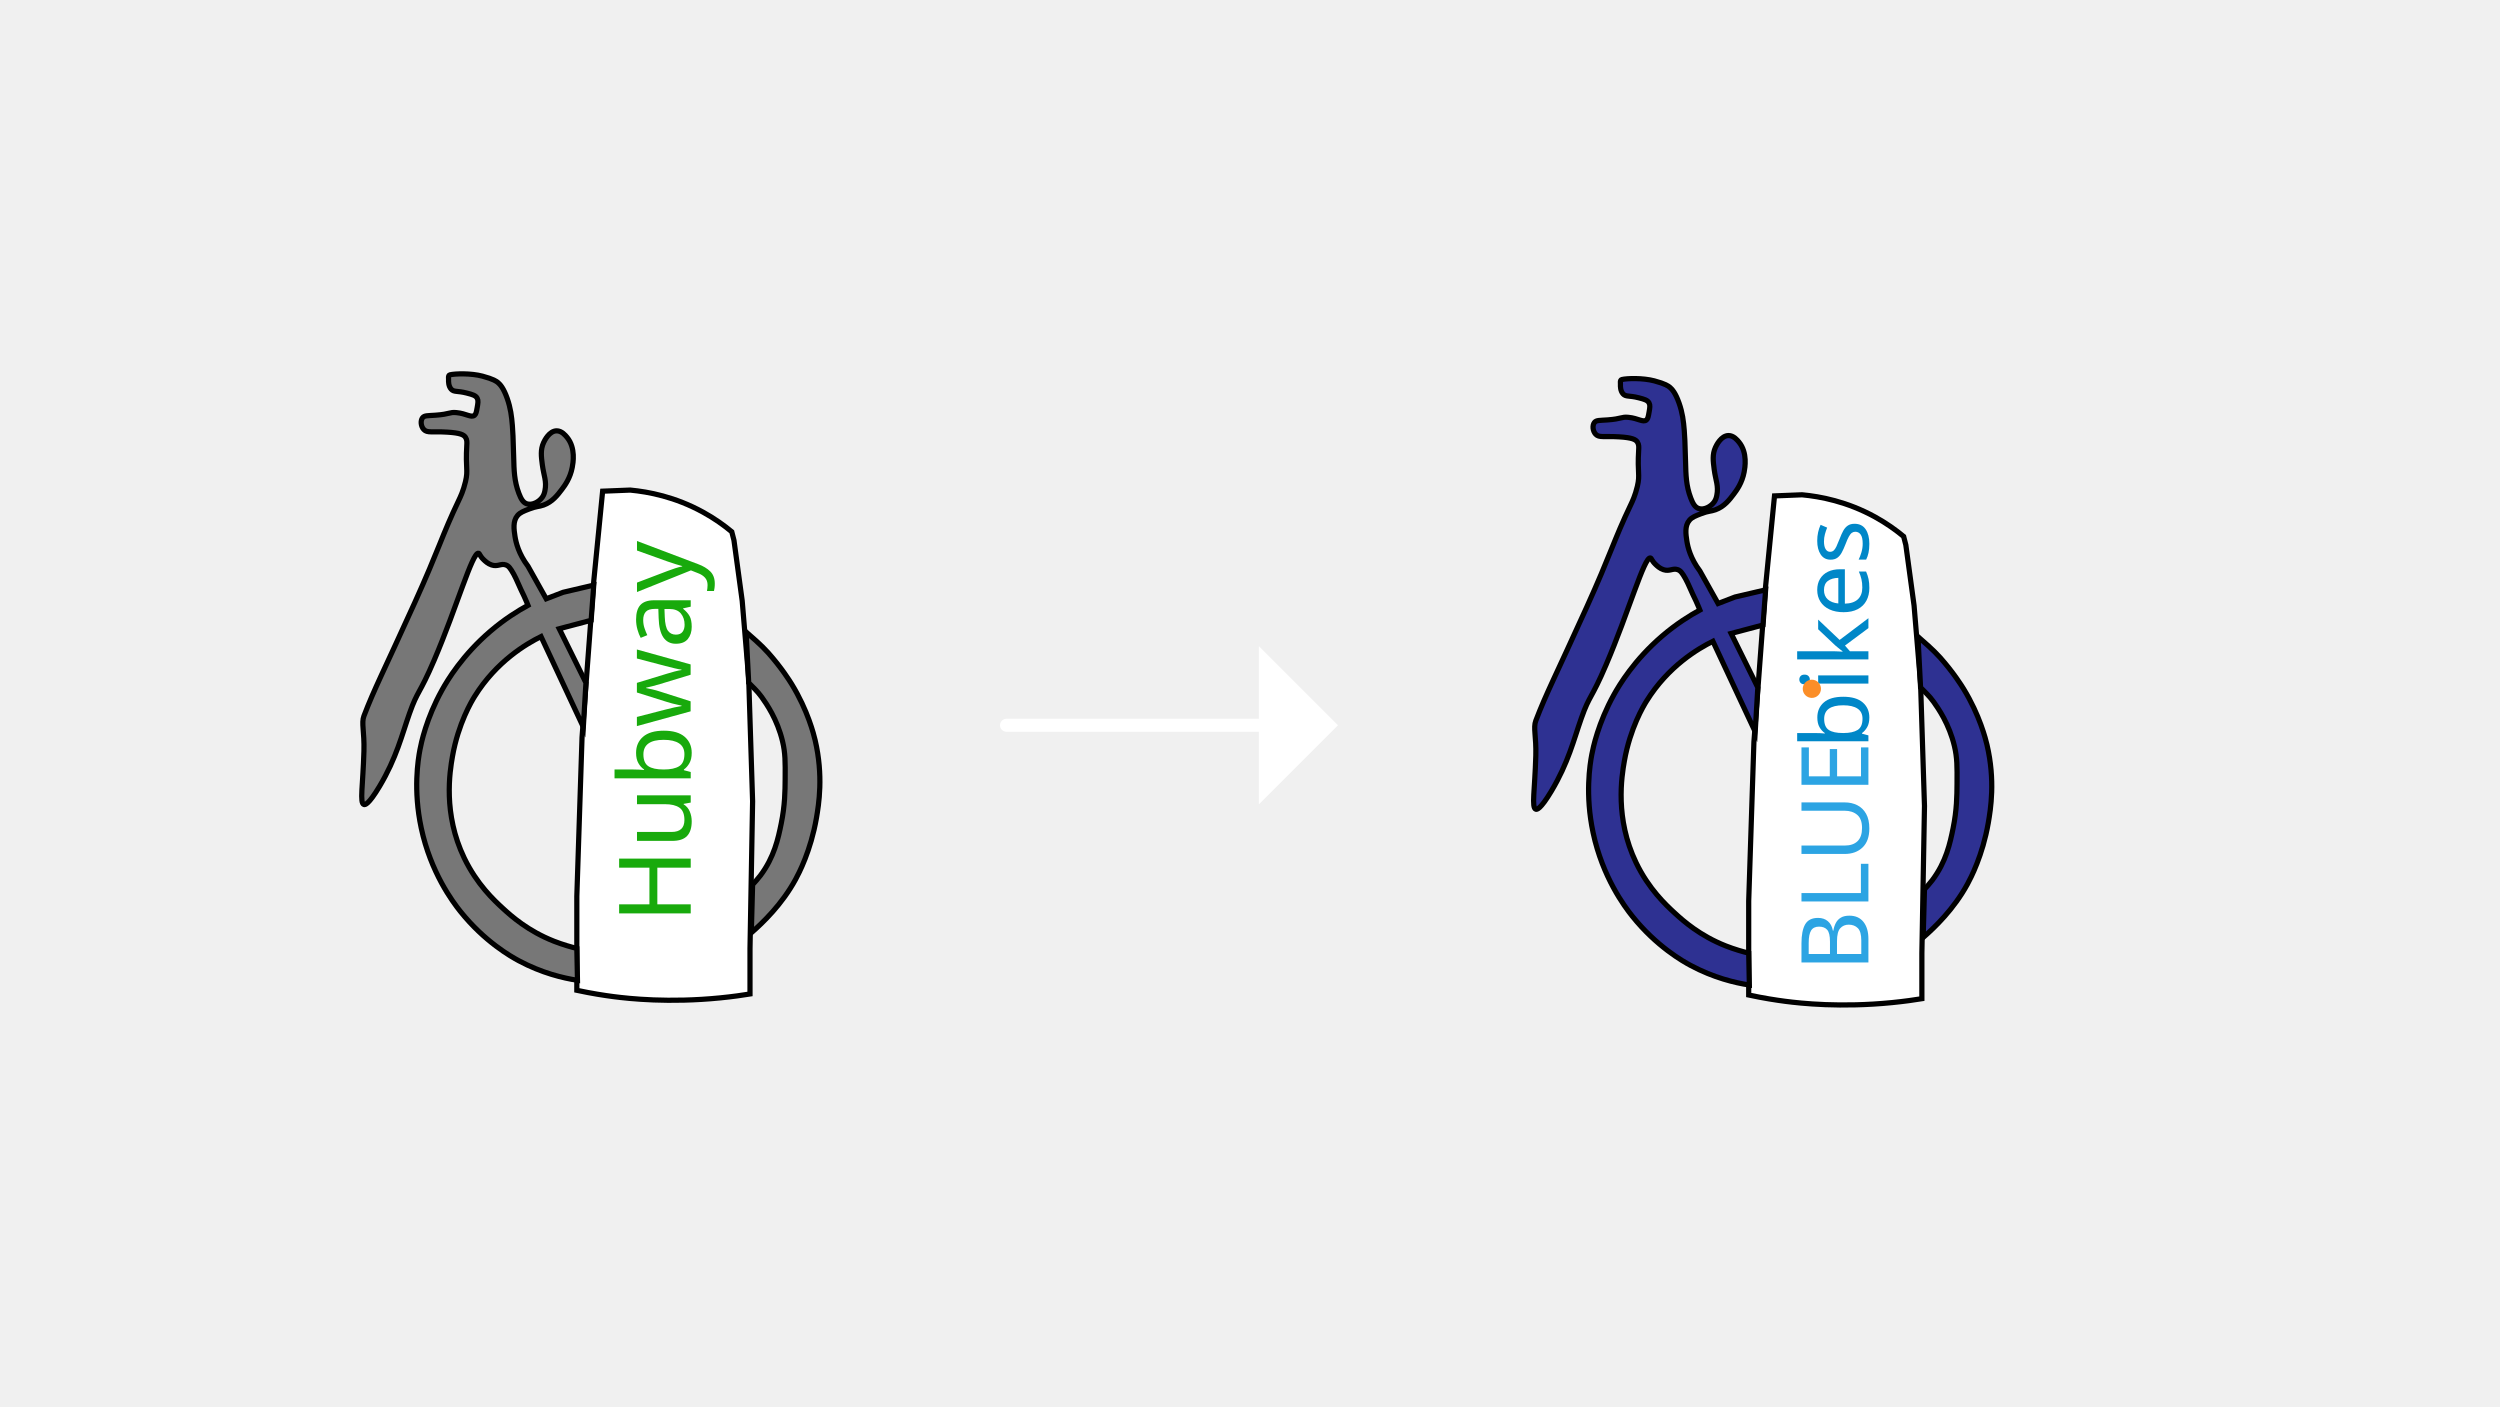
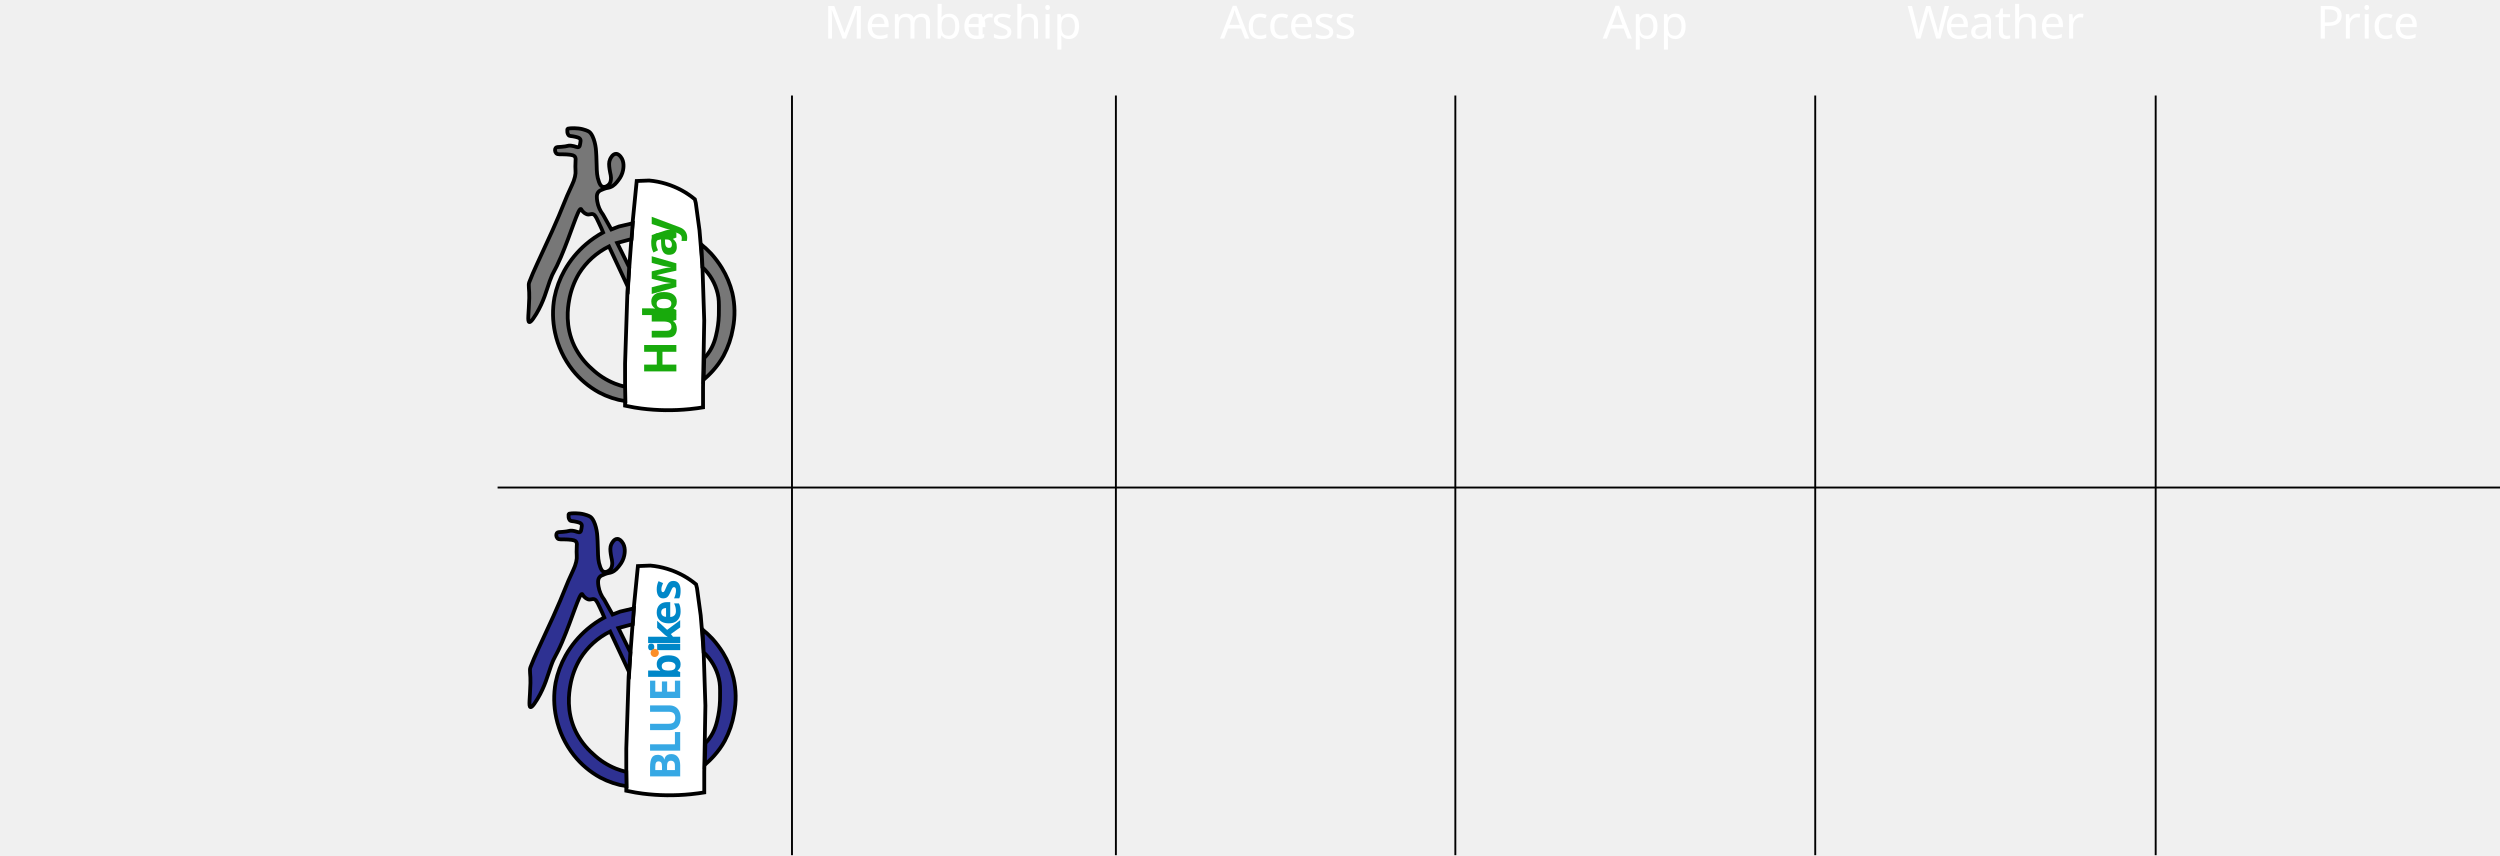
- <svg xmlns="http://www.w3.org/2000/svg" version="1.1" x="0px" y="0px" viewBox="0 0 1920 1080" style="enable-background:new 0 0 1920 1080;" xml:space="preserve">
-   <style type="text/css">
- 	.st0{display:none;}
- 	.st1{display:inline;opacity:0.95;}
- 	.st2{fill:#0080FF;}
- 	.st3{fill:#FFFFFF;stroke:#000000;stroke-width:4;stroke-miterlimit:10;}
- 	.st4{fill:#2E3192;stroke:#000000;stroke-width:4;stroke-miterlimit:10;}
- 	.st5{fill:#777777;stroke:#000000;stroke-width:4;stroke-miterlimit:10;}
- 	.st6{fill:none;}
- 	.st7{fill:#18AA0C;}
- 	.st8{font-family:'Dubai-Bold';}
- 	.st9{font-size:77px;}
- 	.st10{opacity:0.95;fill:#2CA4E3;}
- 	.st11{font-size:72px;}
- 	.st12{fill:#0087C8;}
- 	.st13{fill:none;stroke:#FFFFFF;stroke-width:10;stroke-linecap:round;stroke-linejoin:round;}
- 	.st14{fill:#FFFFFF;}
- 	.st15{fill:#FB8E28;}
- </style>
-   <g id="base" class="st0">
-     <g class="st1">
-       <rect class="st2" width="1920" height="1080" />
-     </g>
-   </g>
-   <g id="Layer_3">
-     <path class="st3" d="M1384,380c13.93,1.3,34.45,5.14,56,17c8.72,4.8,16.02,10.03,22,15l1.68,6.54L1470,465l5,60l3,94l-2,113.17V767   c-5.29,0.86-13.26,2.04-23,3c-39.22,3.89-69.58,0.62-82-1c-6.87-0.9-16.51-2.36-28-4.83v-9.87V692l4-122l9-120l6.82-69.15L1384,380   z" />
-     <path class="st4" d="M1305.5,468.5c-7.73,4.21-18.06,10.63-29,20c-21.42,18.36-32.84,37.51-37,45c-12.16,21.9-16.05,40.98-17,46   c-1.44,7.6-5.23,30.85,1,60c7.29,34.14,24.1,56.61,30,64c18.66,23.37,39.2,34.9,45,38c17.72,9.47,34.05,13.3,45,15L1343,732   c-3.99-0.94-11.07-2.97-17.5-5.5c-20.03-7.88-32.77-19.3-39-25c-7.06-6.45-20.29-18.78-30-39c-16.3-33.96-11.1-66.09-9-78   c4.48-25.44,14.87-42.57,17-46c16.82-27.1,39.94-40.51,51-46L1348,562l2-34l-20.5-41.5l24.5-6.5l2-27l-23.5,5.5l-13,5l-14-25   c-7.15-9.47-9.26-18.18-10-23c-0.79-5.17-1.78-11.61,2-16c1.96-2.27,4.58-3.29,9-5c5.63-2.18,7.29-1.66,11-3   c6.78-2.46,10.7-7.64,14-12c2.29-3.03,6.42-8.61,8-17c0.58-3.09,2.78-14.74-4-23c-1.31-1.59-4.13-5.03-8-5   c-5.7,0.04-9.35,7.58-10,9c-2.51,5.49-1.83,10.66-1,17c1.11,8.49,3.49,12.64,2,20c-0.36,1.79-0.88,3.41-2,5   c-2.62,3.71-7.93,6.43-12,5c-2.75-0.97-4.35-3.63-6-8c-3.61-9.57-3.74-17.61-4-28c-0.39-15.24-0.67-19.84-1-24   c-0.56-7.02-1.33-13.45-4-21c-2.81-7.94-5.43-10.65-7-12c-1.11-0.96-3.4-2.71-12-5c-8.66-2.31-21-2-25-1c-1.5,0.37-0.95,3.1-1,4   c-0.04,0.82-0.16,4.62,2,7c2.17,2.4,4.6,1.09,12,3c4.38,1.13,6.85,1.81,8,4c0.92,1.76,0.58,3.71,0,7c-0.59,3.36-0.89,5.05-2,6   c-2.57,2.21-6.27-1.29-14-2c-5.51-0.5-4.68,1.18-16,2c-6.15,0.45-8.56,0.11-10,2c-1.71,2.24-1.28,6.6,1,9c2.66,2.8,6.25,1.29,18,2   c10.08,0.61,12.68,2.03,14,4c1.27,1.89,1.12,3.95,1,6c-1.09,18.56,1.21,18.51-1,28c-1.63,6.99-4.02,11.95-5,14   c-13.21,27.65-15.23,37.54-34,79c-24,53-31,66-39,87c-2.09,5.48,0.43,11.95,0,27c-0.76,26.51-3.38,39.87,0,41   c0.71,0.24,3.35,0.49,12-14c13.03-21.85,17.09-39.3,23-56c6.41-18.13,7.38-13.82,19-41c17.21-40.26,29.34-83.09,34-82   c0.93,0.22,0.9,2.03,4,5c1.16,1.11,3.19,3.06,6,4c4.83,1.61,7.16-1.37,11,0c2.13,0.76,3.42,2.39,6,7c2.26,4.04,4.51,10.02,8,17   C1303.5,463.5,1305.5,468.5,1305.5,468.5z" />
-     <path class="st4" d="M1475,528c2.43,2.59,6.64,6.28,10,11c3.63,5.1,11.98,17.05,16,34c2.15,9.07,2.1,15.71,2,29   c-0.07,9.1-0.15,19.94-3,34c-2.35,11.61-5.4,25.88-16,40c-1.96,2.61-4.75,5.65-6,7l-1,37c8.78-7.71,23.51-21.73,34-41   c2.5-4.59,11.65-21.97,16-47c1.82-10.49,5.45-32.62-1-60c-0.98-4.14-5.54-22.69-18-43c-1.52-2.47-7.74-12.46-18-24   c-5.57-6.27-12.79-12.26-17-16L1475,528z" />
-     <path class="st3" d="M484,376.38c13.93,1.3,34.45,5.14,56,17c8.72,4.8,16.02,10.03,22,15l1.68,6.54l6.32,46.46l5,60l3,94l-2,113.17   v34.83c-5.29,0.86-13.26,2.04-23,3c-39.22,3.89-69.58,0.62-82-1c-6.87-0.9-16.51-2.36-28-4.83v-9.87v-62.3l4-122l9-120l6.82-69.15   L484,376.38z" />
-     <path class="st5" d="M405.5,464.88c-7.73,4.21-18.06,10.63-29,20c-21.42,18.36-32.84,37.51-37,45c-12.16,21.9-16.05,40.98-17,46   c-1.44,7.6-5.23,30.85,1,60c7.29,34.14,24.1,56.61,30,64c18.66,23.37,39.2,34.9,45,38c17.72,9.47,34.05,13.3,45,15l-0.5-24.5   c-3.99-0.94-11.07-2.97-17.5-5.5c-20.03-7.88-32.77-19.3-39-25c-7.06-6.45-20.29-18.78-30-39c-16.3-33.96-11.1-66.09-9-78   c4.48-25.44,14.87-42.57,17-46c16.82-27.1,39.94-40.51,51-46l32.5,69.5l2-34l-20.5-41.5l24.5-6.5l2-27l-23.5,5.5l-13,5l-14-25   c-7.15-9.47-9.26-18.18-10-23c-0.79-5.17-1.78-11.61,2-16c1.96-2.27,4.58-3.29,9-5c5.63-2.18,7.29-1.66,11-3   c6.78-2.46,10.7-7.64,14-12c2.29-3.03,6.42-8.61,8-17c0.58-3.09,2.78-14.74-4-23c-1.31-1.59-4.13-5.03-8-5   c-5.7,0.04-9.35,7.58-10,9c-2.51,5.49-1.83,10.66-1,17c1.11,8.49,3.49,12.64,2,20c-0.36,1.79-0.88,3.41-2,5   c-2.62,3.71-7.93,6.43-12,5c-2.75-0.97-4.35-3.63-6-8c-3.61-9.57-3.74-17.61-4-28c-0.39-15.24-0.67-19.84-1-24   c-0.56-7.02-1.33-13.45-4-21c-2.81-7.94-5.43-10.65-7-12c-1.11-0.96-3.4-2.71-12-5c-8.66-2.31-21-2-25-1c-1.5,0.37-0.95,3.1-1,4   c-0.04,0.82-0.16,4.62,2,7c2.17,2.4,4.6,1.09,12,3c4.38,1.13,6.85,1.81,8,4c0.92,1.76,0.58,3.71,0,7c-0.59,3.36-0.89,5.05-2,6   c-2.57,2.21-6.27-1.29-14-2c-5.51-0.5-4.68,1.18-16,2c-6.15,0.45-8.56,0.11-10,2c-1.71,2.24-1.28,6.6,1,9c2.66,2.8,6.25,1.29,18,2   c10.08,0.61,12.68,2.03,14,4c1.27,1.89,1.12,3.95,1,6c-1.09,18.56,1.21,18.51-1,28c-1.63,6.99-4.02,11.95-5,14   c-13.21,27.65-15.23,37.54-34,79c-24,53-31,66-39,87c-2.09,5.48,0.43,11.95,0,27c-0.76,26.51-3.38,39.87,0,41   c0.71,0.24,3.35,0.49,12-14c13.03-21.85,17.09-39.3,23-56c6.41-18.13,7.38-13.82,19-41c17.21-40.26,29.34-83.09,34-82   c0.93,0.22,0.9,2.03,4,5c1.16,1.11,3.19,3.06,6,4c4.83,1.61,7.16-1.37,11,0c2.13,0.76,3.42,2.39,6,7c2.26,4.04,4.51,10.02,8,17   C403.5,459.88,405.5,464.88,405.5,464.88z" />
-     <path class="st5" d="M575,524.38c2.43,2.59,6.64,6.28,10,11c3.63,5.1,11.98,17.05,16,34c2.15,9.07,2.1,15.71,2,29   c-0.07,9.1-0.15,19.94-3,34c-2.35,11.61-5.4,25.88-16,40c-1.96,2.61-4.75,5.65-6,7l-1,37c8.78-7.71,23.51-21.73,34-41   c2.5-4.59,11.65-21.97,16-47c1.82-10.49,5.45-32.62-1-60c-0.98-4.14-5.54-22.69-18-43c-1.52-2.47-7.74-12.46-18-24   c-5.57-6.27-12.79-12.26-17-16L575,524.38z" />
-   </g>
-   <g id="Layer_2">
-     <rect x="476.5" y="442.41" class="st6" width="74.59" height="266.52" />
-     <text transform="matrix(4.489659e-11 -1 1 4.489659e-11 530.4758 708.9346)" class="st7 st8 st9">Hubway</text>
-     <rect x="1384.47" y="177.72" class="st6" width="108.65" height="568.41" />
-     <text transform="matrix(4.489659e-11 -1 1 4.489659e-11 1434.938 746.1348)">
-       <tspan x="0" y="0" class="st10 st8 st11">BLUE</tspan>
-       <tspan x="170.71" y="0" class="st12 st8 st11">bikes</tspan>
-     </text>
-   </g>
-   <g id="Layer_4">
-     <g>
-       <g>
-         <line class="st13" x1="773" y1="557" x2="974.97" y2="557" />
-         <g>
-           <polygon class="st14" points="966.83,496.26 966.83,617.74 1027.55,557     " />
+ <svg xmlns="http://www.w3.org/2000/svg" viewBox="0 0 2624.91 897.9">
+   <defs>
+     <style>.cls-1,.cls-17,.cls-20{fill:none;}.cls-2{clip-path:url(#clip-path);}.cls-18,.cls-21,.cls-3{fill:#fff;}.cls-20,.cls-3,.cls-4,.cls-5{stroke:#000;stroke-miterlimit:10;}.cls-3,.cls-4,.cls-5{stroke-width:4px;}.cls-4{fill:#2e3192;}.cls-5{fill:#777;}.cls-10,.cls-12,.cls-6,.cls-9{isolation:isolate;}.cls-6{font-size:47.39px;fill:#18aa0c;}.cls-10,.cls-12,.cls-6{font-family:Dubai-Bold, Dubai;font-weight:700;}.cls-7{letter-spacing:-0.01em;}.cls-8{letter-spacing:-0.02em;}.cls-10{opacity:0.95;fill:#2ca4e3;}.cls-10,.cls-12{font-size:44.31px;}.cls-11{letter-spacing:-0.03em;}.cls-12{fill:#0087c8;}.cls-13{letter-spacing:-0.02em;}.cls-14{clip-path:url(#clip-path-2);}.cls-15{letter-spacing:-0.01em;}.cls-16{letter-spacing:-0.02em;}.cls-17{stroke:#fff;stroke-linecap:round;stroke-linejoin:round;stroke-width:10px;}.cls-19{fill:#fb8e28;}.cls-20{stroke-width:2px;}.cls-21{font-size:48px;font-family:FiraSans-Regular, Fira Sans;}.cls-22{letter-spacing:-0.01em;}.cls-23{letter-spacing:-0.01em;}.cls-24{letter-spacing:-0.01em;}.cls-25{letter-spacing:0em;}.cls-26{letter-spacing:-0.02em;}.cls-27{letter-spacing:0em;}</style>
+     <clipPath id="clip-path" transform="translate(461.17 -104.4)">
+       <rect class="cls-1" x="52.37" y="202.01" width="304.09" height="382.12" />
+     </clipPath>
+     <clipPath id="clip-path-2" transform="translate(461.17 -104.4)">
+       <rect class="cls-1" x="52.42" y="616.29" width="303.98" height="361.41" />
+     </clipPath>
+   </defs>
+   <g id="Layer_1" data-name="Layer 1">
+     <g class="cls-2">
+       <g id="Layer_3" data-name="Layer 3">
+         <path class="cls-3" d="M774.3,296.17a88.46,88.46,0,0,1,34.47,10.46,86.18,86.18,0,0,1,13.54,9.23l1,4,3.89,28.59,3.08,36.93,1.84,57.85-1.23,69.65v21.44c-3.25.53-8.16,1.25-14.15,1.85a223,223,0,0,1-50.47-.62c-4.23-.55-10.16-1.45-17.23-3V488.19l2.46-75.09,5.54-73.85,4.2-42.56Z" transform="translate(461.17 -104.4)" />
+         <path class="cls-4" d="M726,350.63a103.91,103.91,0,0,0-17.85,12.31,102.46,102.46,0,0,0-22.77,27.7A96.92,96.92,0,0,0,674.9,419a94.89,94.89,0,0,0,.62,36.93A95.93,95.93,0,0,0,694,495.27a91.46,91.46,0,0,0,27.7,23.38,87.33,87.33,0,0,0,27.69,9.24l-.3-15.08a86.14,86.14,0,0,1-10.77-3.39,76,76,0,0,1-24-15.38,76.92,76.92,0,0,1-18.46-24c-10-20.9-6.83-40.67-5.54-48a82,82,0,0,1,10.46-28.31,77.66,77.66,0,0,1,31.39-28.32l20,42.78,1.24-20.93-12.62-25.54,15.08-4,1.23-16.62-14.47,3.39-8,3.08L726,332.17A31.32,31.32,0,0,1,719.83,318c-.48-3.18-1.09-7.14,1.23-9.84,1.21-1.4,2.82-2,5.54-3.08,3.47-1.34,4.49-1,6.77-1.85,4.18-1.51,6.59-4.7,8.62-7.38a24.3,24.3,0,0,0,4.92-10.47c.36-1.9,1.71-9.07-2.46-14.15-.81-1-2.54-3.1-4.92-3.08-3.51,0-5.76,4.67-6.16,5.54-1.54,3.38-1.12,6.56-.61,10.46.68,5.23,2.15,7.78,1.23,12.31a7.71,7.71,0,0,1-1.23,3.08c-1.62,2.28-4.88,4-7.39,3.08-1.69-.6-2.68-2.24-3.69-4.93-2.22-5.89-2.3-10.83-2.46-17.23-.24-9.38-.42-12.21-.62-14.77a47.55,47.55,0,0,0-2.46-12.92c-1.73-4.89-3.34-6.56-4.31-7.39-.68-.59-2.09-1.67-7.38-3.08s-12.93-1.23-15.39-.61c-.92.22-.59,1.91-.62,2.46a6.42,6.42,0,0,0,1.24,4.31c1.33,1.47,2.83.67,7.38,1.84,2.7.7,4.22,1.12,4.92,2.47.57,1.08.36,2.28,0,4.3s-.54,3.11-1.23,3.7c-1.58,1.36-3.86-.8-8.61-1.23-3.39-.31-2.88.72-9.85,1.23-3.79.27-5.27.06-6.16,1.23-1,1.38-.78,4.06.62,5.54,1.64,1.72,3.85.79,11.08,1.23,6.2.37,7.8,1.25,8.62,2.46a5.61,5.61,0,0,1,.61,3.69c-.67,11.43.75,11.39-.61,17.23a41.11,41.11,0,0,1-3.08,8.62c-8.13,17-9.38,23.11-20.93,48.62C657.67,382,653.36,390,648.44,403c-1.29,3.37.26,7.35,0,16.62-.47,16.31-2.08,24.53,0,25.23.44.15,2.06.3,7.38-8.62,8-13.44,10.52-24.18,14.16-34.46,3.95-11.16,4.54-8.51,11.69-25.24,10.6-24.78,18.06-51.14,20.93-50.46.57.13.55,1.24,2.46,3.07a9.89,9.89,0,0,0,3.69,2.46c3,1,4.41-.84,6.77,0,1.32.47,2.11,1.48,3.7,4.31,1.39,2.49,2.77,6.17,4.92,10.47C724.76,347.56,726,350.63,726,350.63Z" transform="translate(461.17 -104.4)" />
+         <path class="cls-4" d="M830.31,387.25a62,62,0,0,1,6.15,6.77A59.28,59.28,0,0,1,846.31,415c1.32,5.58,1.29,9.67,1.23,17.85a100.73,100.73,0,0,1-1.85,20.92c-1.44,7.15-3.32,15.93-9.84,24.62-1.21,1.61-2.93,3.48-3.7,4.31l-.61,22.77c5.4-4.74,14.47-13.37,20.92-25.23a95.8,95.8,0,0,0,9.85-28.93,89.29,89.29,0,0,0-.61-36.93,93.54,93.54,0,0,0-11.08-26.46,108.5,108.5,0,0,0-11.08-14.77,122.07,122.07,0,0,0-10.46-9.85Z" transform="translate(461.17 -104.4)" />
+         <path class="cls-3" d="M220.39,293.94a88.37,88.37,0,0,1,34.46,10.46,85.71,85.71,0,0,1,13.54,9.23l1,4,3.89,28.59,3.07,36.93L278.24,441,277,510.68v21.44c-3.26.53-8.16,1.26-14.16,1.85a223,223,0,0,1-50.47-.62c-4.22-.55-10.16-1.45-17.23-3V486l2.46-75.08L203.15,337l4.2-42.56Z" transform="translate(461.17 -104.4)" />
+         <path class="cls-5" d="M172.07,348.41a103.72,103.72,0,0,0-17.85,12.31,102.31,102.31,0,0,0-22.77,27.69A96.77,96.77,0,0,0,121,416.72a94.61,94.61,0,0,0,.61,36.93A95.9,95.9,0,0,0,140.07,493a91.6,91.6,0,0,0,27.69,23.39,87.23,87.23,0,0,0,27.7,9.23l-.31-15.08a87.19,87.19,0,0,1-10.77-3.39,75.49,75.49,0,0,1-24-15.38,76.82,76.82,0,0,1-18.47-24c-10-20.91-6.83-40.68-5.53-48a81.76,81.76,0,0,1,10.46-28.31,77.56,77.56,0,0,1,31.39-28.31l20,42.77L199.46,385l-12.62-25.55,15.08-4,1.23-16.61-14.46,3.38-8,3.08-8.62-15.39a31.18,31.18,0,0,1-6.15-14.15c-.49-3.19-1.1-7.15,1.23-9.85,1.2-1.4,2.82-2,5.54-3.08,3.46-1.34,4.48-1,6.77-1.84,4.17-1.52,6.58-4.71,8.61-7.39A24.3,24.3,0,0,0,193,283.17c.35-1.9,1.71-9.07-2.46-14.16-.81-1-2.55-3.09-4.93-3.08-3.51,0-5.75,4.67-6.15,5.54-1.55,3.38-1.13,6.56-.62,10.47.69,5.22,2.15,7.78,1.23,12.31a7.67,7.67,0,0,1-1.23,3.07c-1.61,2.29-4.88,4-7.38,3.08-1.7-.6-2.68-2.23-3.7-4.92-2.22-5.89-2.3-10.84-2.46-17.24-.24-9.38-.41-12.21-.61-14.77a47.58,47.58,0,0,0-2.47-12.92c-1.73-4.89-3.34-6.56-4.3-7.39-.69-.59-2.1-1.67-7.39-3.08s-12.92-1.23-15.39-.61c-.92.23-.58,1.91-.61,2.46a6.32,6.32,0,0,0,1.23,4.31c1.34,1.48,2.83.67,7.39,1.85,2.69.69,4.21,1.11,4.92,2.46.57,1.08.36,2.28,0,4.31s-.55,3.1-1.23,3.69c-1.58,1.36-3.86-.8-8.62-1.23-3.39-.31-2.88.72-9.85,1.23-3.78.28-5.26.07-6.15,1.23-1,1.38-.79,4.06.61,5.54,1.64,1.72,3.85.79,11.08,1.23,6.21.37,7.81,1.25,8.62,2.46a5.62,5.62,0,0,1,.62,3.69c-.68,11.43.74,11.4-.62,17.24a40,40,0,0,1-3.08,8.61c-8.13,17-9.37,23.11-20.92,48.62-14.77,32.62-19.08,40.63-24,53.55-1.28,3.37.27,7.35,0,16.62-.46,16.31-2.08,24.54,0,25.23.44.15,2.07.3,7.39-8.61,8-13.45,10.52-24.19,14.15-34.47,4-11.16,4.55-8.51,11.7-25.23,10.59-24.78,18.06-51.14,20.92-50.47.58.13.56,1.25,2.47,3.07a9.93,9.93,0,0,0,3.69,2.47c3,1,4.41-.85,6.77,0,1.31.46,2.1,1.47,3.69,4.3,1.39,2.49,2.78,6.17,4.93,10.47C170.84,345.33,172.07,348.41,172.07,348.41Z" transform="translate(461.17 -104.4)" />
+         <path class="cls-5" d="M276.39,385a54.35,54.35,0,0,1,16,27.69c1.33,5.58,1.3,9.67,1.24,17.85a102.27,102.27,0,0,1-1.85,20.93c-1.45,7.14-3.32,15.92-9.85,24.61-1.2,1.61-2.92,3.48-3.69,4.31l-.62,22.77c5.41-4.74,14.47-13.37,20.93-25.23A95.69,95.69,0,0,0,308.4,449a89.29,89.29,0,0,0-.62-36.92,93.11,93.11,0,0,0-11.08-26.47,106.67,106.67,0,0,0-11.08-14.77A120.61,120.61,0,0,0,275.16,361Z" transform="translate(461.17 -104.4)" />
+       </g>
+       <g id="Layer_2" data-name="Layer 2">
+         <rect class="cls-1" x="676.94" y="230.18" width="45.91" height="164.03" />
+         <text class="cls-6" transform="translate(710.16 394.21) rotate(-90)">Hu<tspan class="cls-7" x="59.71" y="0">b</tspan>
+           <tspan class="cls-8" x="85.07" y="0">wa</tspan>
+           <tspan x="139.66" y="0">y</tspan>
+         </text>
+         <rect class="cls-1" x="1235.76" y="67.27" width="66.87" height="349.83" />
+         <g class="cls-9">
+           <text class="cls-10" transform="translate(1266.82 417.11) rotate(-90)">B<tspan class="cls-11" x="27.03" y="0">L</tspan>
+             <tspan x="48.79" y="0">UE</tspan>
+           </text>
+           <text class="cls-12" transform="translate(1266.82 312.04) rotate(-90)">bi<tspan class="cls-13" x="35.49" y="0">k</tspan>
+             <tspan x="57.65" y="0">es</tspan>
+           </text>
        </g>
      </g>
    </g>
-     <circle class="st15" cx="1391.5" cy="529" r="7" />
+     <g class="cls-14">
+       <g id="Layer_3-2" data-name="Layer 3">
+         <path class="cls-3" d="M221.65,698.24a88.37,88.37,0,0,1,34.46,10.46,87.08,87.08,0,0,1,13.54,9.23l1,4,3.89,28.59,3.07,36.93,1.85,57.85L278.27,915v21.43c-3.26.53-8.16,1.26-14.16,1.85a222.91,222.91,0,0,1-50.46-.62c-4.23-.55-10.17-1.45-17.24-3V890.26l2.46-75.08,5.54-73.86,4.2-42.56Z" transform="translate(461.17 -104.4)" />
+         <path class="cls-4" d="M173.33,752.71A104.11,104.11,0,0,0,155.48,765a102.47,102.47,0,0,0-22.77,27.69A96.77,96.77,0,0,0,122.25,821a94.61,94.61,0,0,0,.61,36.93,95.9,95.9,0,0,0,18.47,39.39A91.6,91.6,0,0,0,169,920.73a87.23,87.23,0,0,0,27.7,9.23l-.31-15.08a88.63,88.63,0,0,1-10.77-3.38,75.65,75.65,0,0,1-24-15.39,76.82,76.82,0,0,1-18.47-24c-10-20.9-6.83-40.68-5.53-48a81.76,81.76,0,0,1,10.46-28.31,77.56,77.56,0,0,1,31.39-28.31l20,42.77,1.23-20.92L188.1,763.79l15.08-4,1.23-16.62L190,746.55l-8,3.08-8.62-15.39a31.14,31.14,0,0,1-6.15-14.15c-.49-3.18-1.1-7.15,1.23-9.85,1.21-1.4,2.82-2,5.54-3.08,3.46-1.34,4.48-1,6.77-1.84,4.17-1.52,6.58-4.7,8.61-7.39a24.24,24.24,0,0,0,4.93-10.46c.36-1.9,1.71-9.07-2.46-14.16-.81-1-2.55-3.09-4.93-3.07-3.51,0-5.75,4.66-6.15,5.54-1.55,3.37-1.13,6.56-.62,10.46.69,5.22,2.15,7.78,1.23,12.31a7.61,7.61,0,0,1-1.23,3.07c-1.61,2.29-4.88,4-7.38,3.08-1.7-.6-2.68-2.23-3.7-4.92-2.22-5.89-2.3-10.84-2.46-17.23-.24-9.38-.41-12.22-.61-14.78a48,48,0,0,0-2.46-12.92c-1.73-4.89-3.35-6.56-4.31-7.39-.69-.59-2.1-1.66-7.39-3.07s-12.92-1.23-15.39-.62c-.92.23-.58,1.91-.61,2.46a6.31,6.31,0,0,0,1.23,4.31c1.34,1.48,2.83.67,7.39,1.85,2.69.69,4.21,1.11,4.92,2.46.57,1.08.36,2.28,0,4.31s-.55,3.11-1.23,3.69c-1.58,1.36-3.86-.79-8.62-1.23-3.39-.31-2.88.73-9.85,1.23-3.78.28-5.26.07-6.15,1.23-1,1.38-.79,4.06.62,5.54,1.63,1.72,3.84.79,11.07,1.23,6.21.38,7.81,1.25,8.62,2.46a5.65,5.65,0,0,1,.62,3.7c-.68,11.42.74,11.39-.62,17.23a40.4,40.4,0,0,1-3.08,8.62c-8.13,17-9.37,23.1-20.92,48.62C105,784.1,100.71,792.1,95.78,805c-1.28,3.37.27,7.36,0,16.62-.46,16.32-2.08,24.54,0,25.23.44.15,2.07.3,7.39-8.61,8-13.45,10.52-24.19,14.16-34.47,3.94-11.16,4.54-8.5,11.69-25.23,10.59-24.78,18.06-51.14,20.92-50.47.58.13.56,1.25,2.47,3.08a10,10,0,0,0,3.69,2.46c3,1,4.41-.84,6.77,0,1.31.47,2.1,1.47,3.69,4.31,1.39,2.48,2.78,6.16,4.93,10.46C172.1,749.63,173.33,752.71,173.33,752.71Z" transform="translate(461.17 -104.4)" />
+         <path class="cls-4" d="M277.65,789.33a54.43,54.43,0,0,1,16,27.69c1.32,5.59,1.29,9.67,1.23,17.85A102.27,102.27,0,0,1,293,855.8c-1.45,7.14-3.32,15.93-9.85,24.62-1.2,1.6-2.92,3.47-3.69,4.3l-.62,22.78c5.41-4.75,14.47-13.38,20.93-25.24a95.7,95.7,0,0,0,9.85-28.92,89.35,89.35,0,0,0-.62-36.93A93.11,93.11,0,0,0,298,789.94a107.13,107.13,0,0,0-11.07-14.77,123.64,123.64,0,0,0-10.47-9.85Z" transform="translate(461.17 -104.4)" />
+         <path class="cls-3" d="M-332.27,696a88.46,88.46,0,0,1,34.47,10.46,86.87,86.87,0,0,1,13.54,9.24l1,4,3.89,28.6,3.08,36.92,1.84,57.86-1.23,69.65V934.2c-3.25.52-8.16,1.25-14.15,1.84a223.21,223.21,0,0,1-50.47-.61c-4.23-.56-10.16-1.46-17.23-3V888L-355,813l5.54-73.86,4.2-42.56Z" transform="translate(461.17 -104.4)" />
+         <path class="cls-5" d="M-380.58,750.48a103.34,103.34,0,0,0-17.85,12.31,102.47,102.47,0,0,0-22.77,27.69,96.94,96.94,0,0,0-10.47,28.32,94.62,94.62,0,0,0,.62,36.92,95.86,95.86,0,0,0,18.46,39.39,91.55,91.55,0,0,0,27.7,23.39,86.93,86.93,0,0,0,27.69,9.23l-.3-15.08a84.2,84.2,0,0,1-10.77-3.38,75.85,75.85,0,0,1-24-15.39,77,77,0,0,1-18.46-24c-10-20.9-6.83-40.68-5.54-48a82.07,82.07,0,0,1,10.46-28.31,77.62,77.62,0,0,1,31.39-28.31l20,42.78,1.24-20.93-12.62-25.54,15.08-4,1.23-16.62L-364,744.33l-8,3.07L-380.58,732a31.32,31.32,0,0,1-6.16-14.16c-.48-3.18-1.09-7.15,1.23-9.85,1.21-1.39,2.82-2,5.54-3.07,3.47-1.35,4.49-1,6.77-1.85,4.18-1.51,6.59-4.7,8.62-7.39a24.25,24.25,0,0,0,4.92-10.46c.36-1.9,1.71-9.07-2.46-14.15-.81-1-2.54-3.1-4.92-3.08-3.51,0-5.76,4.66-6.16,5.54-1.54,3.38-1.12,6.56-.61,10.46.68,5.23,2.15,7.78,1.23,12.31a7.71,7.71,0,0,1-1.23,3.08c-1.62,2.28-4.88,4-7.39,3.07-1.69-.59-2.68-2.23-3.69-4.92-2.22-5.89-2.3-10.84-2.46-17.23-.24-9.38-.42-12.21-.62-14.77a47.69,47.69,0,0,0-2.46-12.93c-1.73-4.89-3.34-6.55-4.31-7.38-.68-.6-2.09-1.67-7.38-3.08s-12.93-1.23-15.39-.62c-.92.23-.59,1.91-.62,2.46a6.43,6.43,0,0,0,1.23,4.31c1.34,1.48,2.84.67,7.39,1.85,2.7.69,4.22,1.11,4.92,2.46.57,1.08.36,2.28,0,4.31s-.54,3.11-1.23,3.69c-1.58,1.36-3.86-.79-8.61-1.23-3.39-.31-2.88.73-9.85,1.23-3.79.28-5.27.07-6.16,1.23-1.05,1.38-.78,4.07.62,5.54,1.64,1.73,3.85.8,11.08,1.23,6.2.38,7.8,1.25,8.61,2.47a5.56,5.56,0,0,1,.62,3.69c-.67,11.42.75,11.39-.62,17.23a40.91,40.91,0,0,1-3.07,8.62c-8.13,17-9.38,23.1-20.93,48.62-14.77,32.62-19.08,40.62-24,53.54-1.29,3.38.26,7.36,0,16.62-.47,16.32-2.08,24.54,0,25.24.44.14,2.06.3,7.38-8.62,8-13.45,10.52-24.19,14.16-34.47,3.95-11.16,4.54-8.5,11.69-25.23,10.6-24.78,18.06-51.14,20.93-50.47.57.14.55,1.25,2.46,3.08a10.13,10.13,0,0,0,3.69,2.46c3,1,4.41-.84,6.77,0,1.32.47,2.11,1.47,3.7,4.31,1.39,2.49,2.77,6.17,4.92,10.46C-381.81,747.4-380.58,750.48-380.58,750.48Z" transform="translate(461.17 -104.4)" />
+         <path class="cls-5" d="M-276.26,787.1a60.17,60.17,0,0,1,6.15,6.77,59.19,59.19,0,0,1,9.85,20.93c1.32,5.58,1.29,9.66,1.23,17.84a100.82,100.82,0,0,1-1.85,20.93c-1.44,7.15-3.32,15.93-9.84,24.62-1.21,1.6-2.93,3.48-3.7,4.31l-.61,22.77c5.4-4.75,14.47-13.38,20.92-25.24a95.7,95.7,0,0,0,9.85-28.92,89.3,89.3,0,0,0-.61-36.93,93.43,93.43,0,0,0-11.08-26.46A109,109,0,0,0-267,772.94a123.38,123.38,0,0,0-10.46-9.84Z" transform="translate(461.17 -104.4)" />
+       </g>
+       <g id="Layer_2-2" data-name="Layer 2">
+         <rect class="cls-1" x="124.28" y="632.25" width="45.91" height="164.03" />
+         <text class="cls-6" transform="translate(157.5 796.28) rotate(-90)">Hu<tspan class="cls-15" x="59.71" y="0">b</tspan>
+           <tspan class="cls-8" x="85.07" y="0">wa</tspan>
+           <tspan x="139.66" y="0">y</tspan>
+         </text>
+         <rect class="cls-1" x="683.1" y="469.34" width="66.87" height="349.83" />
+         <g class="cls-9">
+           <text class="cls-10" transform="translate(714.17 819.18) rotate(-90)">B<tspan class="cls-11" x="27.03" y="0">L</tspan>
+             <tspan x="48.79" y="0">UE</tspan>
+           </text>
+           <text class="cls-12" transform="translate(714.17 714.12) rotate(-90)">bi<tspan class="cls-16" x="35.5" y="0">k</tspan>
+             <tspan x="57.65" y="0">es</tspan>
+           </text>
+         </g>
+       </g>
+       <g id="Layer_4" data-name="Layer 4">
+         <line class="cls-17" x1="306.77" y1="702.78" x2="431.07" y2="702.78" />
+         <polygon class="cls-18" points="426.06 665.39 426.06 740.16 463.43 702.77 426.06 665.39" />
+         <circle class="cls-19" cx="687.43" cy="685.54" r="4.31" />
+       </g>
+     </g>
+   </g>
+   <g id="Layer_2-3" data-name="Layer 2">
+     <line class="cls-20" x1="522.45" y1="511.89" x2="2624.91" y2="511.89" />
+     <line class="cls-20" x1="831.55" y1="100.28" x2="831.55" y2="897.9" />
+     <text class="cls-21" transform="translate(864.9 40.54)">Membe<tspan class="cls-22" x="158.49" y="0">r</tspan>
+       <tspan x="176.16" y="0">ship</tspan>
+     </text>
+     <line class="cls-20" x1="1171.64" y1="100.28" x2="1171.64" y2="897.9" />
+     <line class="cls-20" x1="1905.93" y1="100.28" x2="1905.93" y2="897.9" />
+     <line class="cls-20" x1="1528.06" y1="100.28" x2="1528.06" y2="897.9" />
+     <text class="cls-21" transform="translate(1280.99 40.54)">A<tspan class="cls-22" x="27.5" y="0">cc</tspan>
+       <tspan x="71.95" y="0">e</tspan>
+       <tspan class="cls-23" x="98.06" y="0">s</tspan>
+       <tspan x="120" y="0">s</tspan>
+     </text>
+     <text class="cls-21" transform="translate(1682.77 40.54)">App</text>
+     <text class="cls-21" transform="translate(2002.42 40.54)">
+       <tspan class="cls-24">W</tspan>
+       <tspan class="cls-25" x="39.17" y="0">e</tspan>
+       <tspan x="65.04" y="0">ather</tspan>
+     </text>
+     <line class="cls-20" x1="2263.38" y1="100.28" x2="2263.38" y2="897.9" />
+     <text class="cls-21" transform="translate(2432.06 40.54)">
+       <tspan class="cls-26">P</tspan>
+       <tspan x="26.93" y="0">ri</tspan>
+       <tspan class="cls-22" x="58.56" y="0">c</tspan>
+       <tspan class="cls-27" x="80.78" y="0">e</tspan>
+     </text>
  </g>
</svg>
